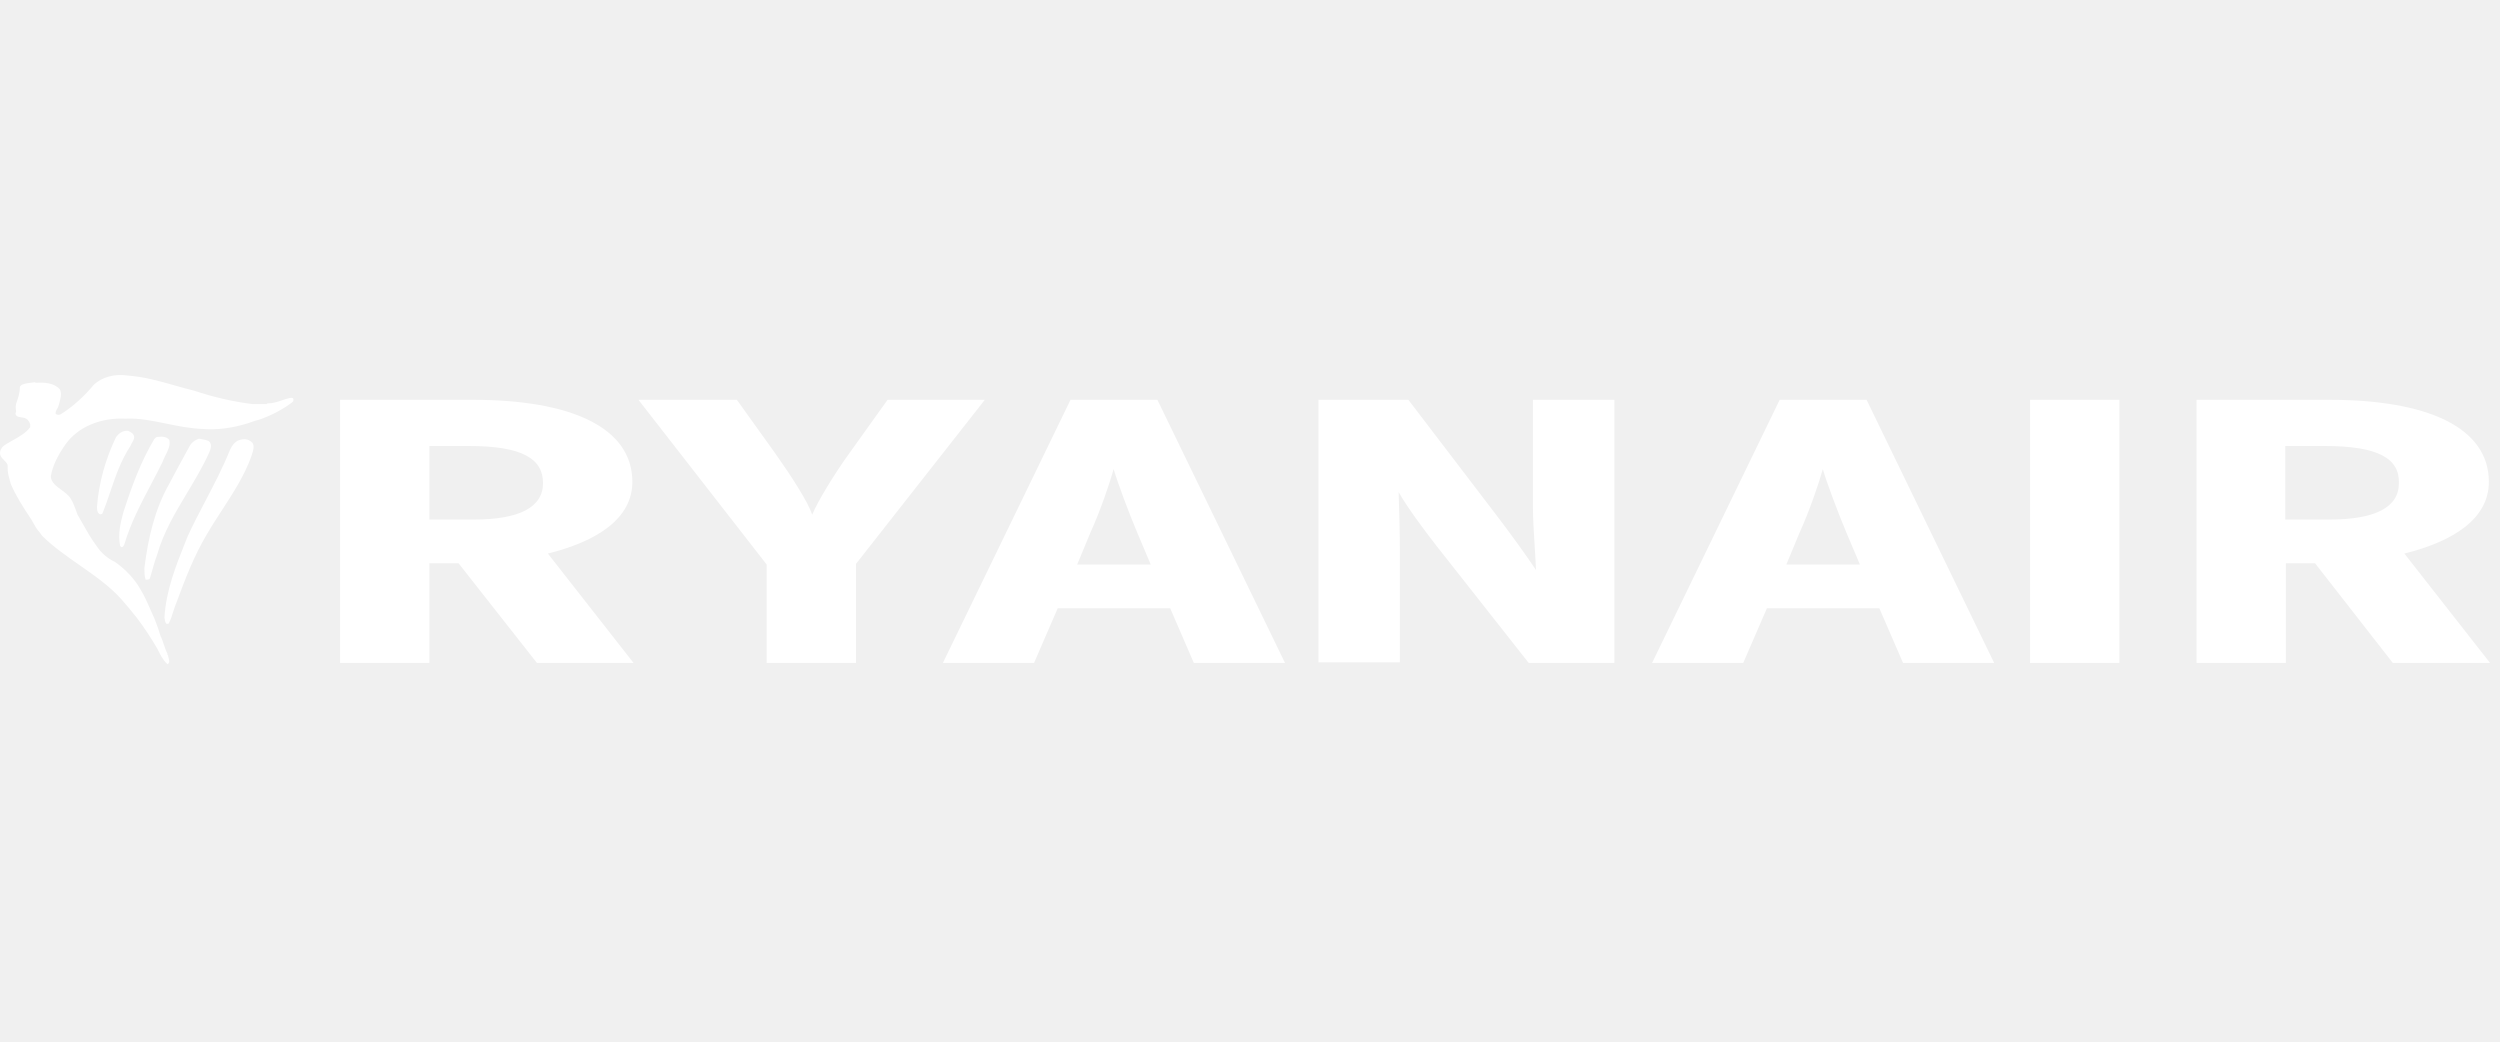
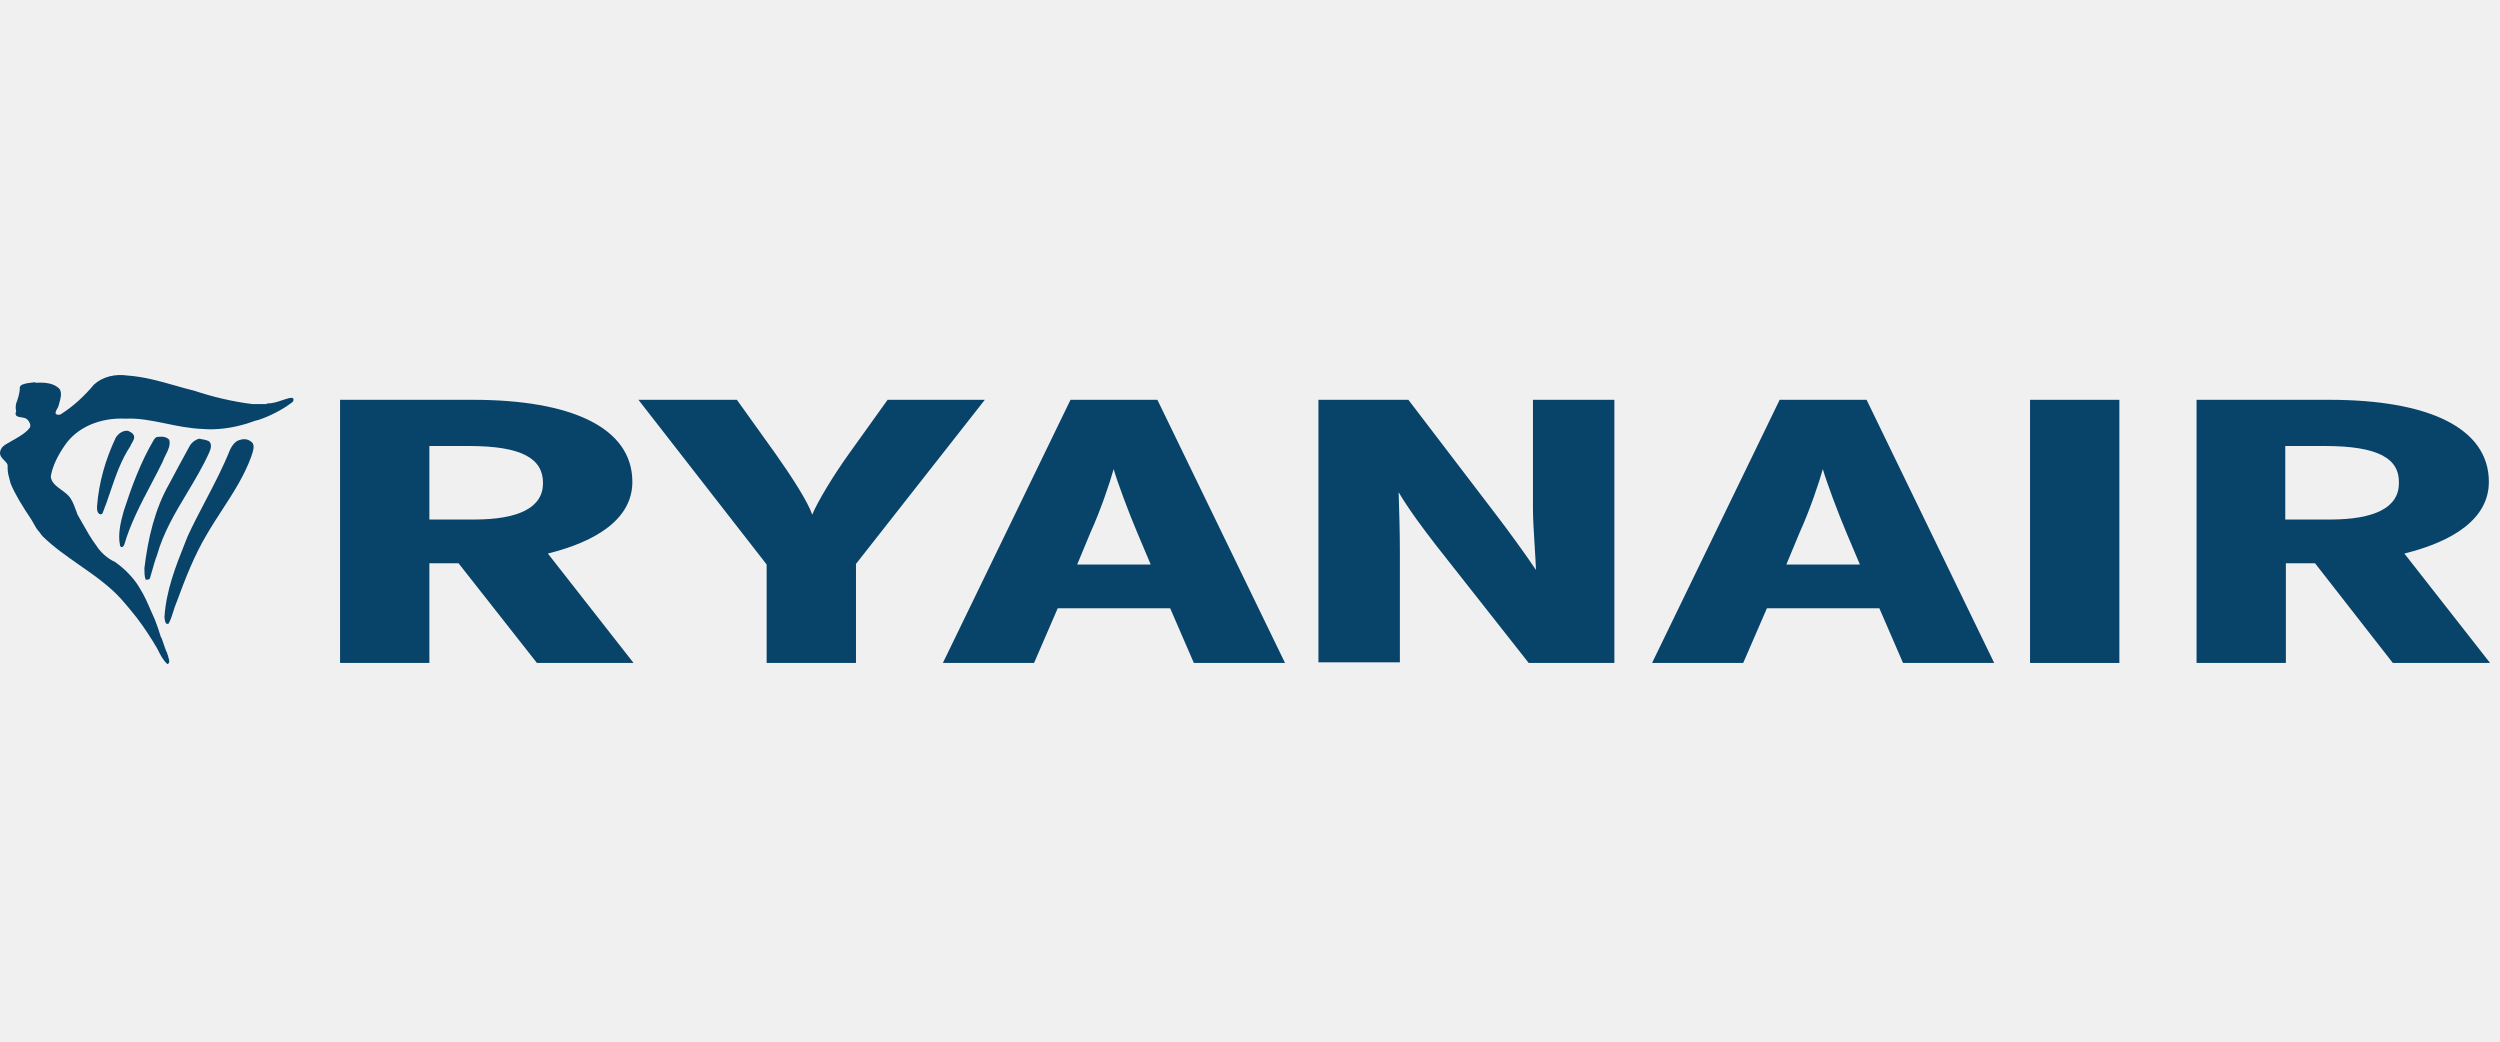
<svg xmlns="http://www.w3.org/2000/svg" width="120" height="50" viewBox="0 0 120 50" fill="none">
  <g clip-path="url(#clip0_767_43660)">
-     <path d="M9.322 18.754C10.197 19.046 11.16 19.279 12.123 19.396H12.793L12.823 19.366C13.087 19.366 13.302 19.293 13.524 19.218C13.645 19.177 13.768 19.135 13.902 19.104C13.908 19.104 13.916 19.103 13.927 19.101C13.973 19.096 14.053 19.086 14.077 19.133C14.106 19.221 14.077 19.279 13.989 19.337C13.523 19.687 12.939 19.979 12.414 20.154C12.31 20.171 12.206 20.209 12.096 20.249C12.021 20.277 11.943 20.305 11.86 20.329C11.189 20.533 10.46 20.65 9.731 20.591C9.098 20.565 8.514 20.444 7.952 20.328C7.297 20.193 6.67 20.064 6.026 20.096C4.859 20.037 3.722 20.475 3.109 21.379C2.788 21.846 2.526 22.342 2.438 22.867C2.455 23.157 2.702 23.337 2.951 23.519C3.127 23.648 3.304 23.777 3.401 23.946C3.516 24.131 3.595 24.352 3.667 24.552C3.685 24.605 3.704 24.656 3.722 24.704C3.802 24.841 3.88 24.979 3.958 25.118C4.164 25.484 4.372 25.854 4.626 26.192C4.83 26.513 5.151 26.805 5.53 26.98C6.026 27.33 6.464 27.796 6.726 28.263C6.927 28.585 7.073 28.92 7.22 29.26C7.287 29.413 7.354 29.567 7.426 29.721C7.543 30.013 7.63 30.276 7.718 30.567C7.736 30.585 7.743 30.603 7.752 30.628C7.758 30.644 7.765 30.662 7.776 30.684C7.805 30.762 7.831 30.84 7.857 30.917C7.909 31.073 7.961 31.229 8.039 31.384C8.021 31.402 8.035 31.419 8.049 31.437C8.059 31.448 8.068 31.46 8.068 31.472C8.068 31.506 8.081 31.548 8.094 31.592C8.126 31.699 8.162 31.818 8.039 31.88C7.826 31.694 7.686 31.411 7.575 31.186C7.564 31.164 7.553 31.142 7.543 31.122C7.251 30.626 6.93 30.13 6.551 29.634C6.318 29.342 6.084 29.051 5.822 28.759C5.255 28.129 4.534 27.626 3.813 27.123C3.198 26.694 2.582 26.264 2.059 25.755C2.015 25.711 1.979 25.66 1.942 25.609C1.906 25.558 1.869 25.506 1.826 25.463C1.746 25.367 1.683 25.253 1.619 25.137C1.566 25.041 1.512 24.942 1.447 24.85C1.097 24.325 0.746 23.771 0.513 23.217C0.499 23.162 0.484 23.108 0.469 23.053C0.419 22.873 0.367 22.689 0.367 22.488V22.371C0.378 22.274 0.297 22.193 0.208 22.104C0.057 21.953 -0.116 21.779 0.105 21.467C0.186 21.374 0.368 21.272 0.577 21.155C0.894 20.979 1.271 20.768 1.447 20.504C1.447 20.49 1.448 20.475 1.45 20.459C1.455 20.406 1.462 20.344 1.417 20.3C1.417 20.265 1.396 20.24 1.373 20.213C1.357 20.195 1.341 20.177 1.33 20.154C1.255 20.067 1.134 20.049 1.02 20.032C0.867 20.009 0.73 19.988 0.746 19.804C0.778 19.804 0.775 19.795 0.771 19.782C0.767 19.772 0.762 19.759 0.776 19.746C0.746 19.6 0.746 19.512 0.776 19.366C0.863 19.133 0.951 18.87 0.951 18.608C0.951 18.52 1.038 18.462 1.155 18.433C1.272 18.394 1.388 18.381 1.505 18.368C1.563 18.362 1.622 18.355 1.68 18.346L1.709 18.375C2.117 18.346 2.613 18.375 2.876 18.695C2.974 18.891 2.908 19.127 2.849 19.336C2.838 19.377 2.827 19.416 2.817 19.454C2.806 19.514 2.774 19.569 2.743 19.623C2.698 19.7 2.654 19.776 2.672 19.862C2.73 19.921 2.847 19.921 2.905 19.891C3.518 19.512 4.072 18.987 4.509 18.462C4.918 18.083 5.53 17.937 6.114 18.025C6.93 18.086 7.647 18.29 8.374 18.497C8.685 18.586 8.998 18.675 9.322 18.754Z" fill="white" />
-     <path fill-rule="evenodd" clip-rule="evenodd" d="M25.773 31.822L22.011 27.038H20.61V31.822H16.323V19.191H22.711C27.378 19.191 30.353 20.504 30.353 23.129C30.353 24.909 28.632 25.988 26.298 26.571L30.411 31.822H25.773ZM22.506 21.408H20.61V24.938H22.74C24.927 24.938 26.065 24.354 26.065 23.188C26.065 22.021 25.073 21.408 22.506 21.408Z" fill="white" />
-     <path d="M41.087 27.067V31.822H36.799V27.096L30.645 19.191H35.37L37.208 21.758C37.995 22.867 38.783 24.092 38.987 24.704C39.22 24.121 40.008 22.808 40.766 21.758L42.604 19.191H47.271L41.087 27.067Z" fill="white" />
-     <path fill-rule="evenodd" clip-rule="evenodd" d="M57.305 31.822L56.168 29.196H50.771L49.634 31.822H45.258L51.384 19.191H55.555L61.681 31.822H57.305ZM54.593 25.579C54.184 24.617 53.63 23.129 53.455 22.517C53.28 23.158 52.813 24.529 52.347 25.55L51.705 27.096H55.234L54.593 25.579Z" fill="white" />
-     <path d="M73.378 31.822L68.944 26.192C68.331 25.404 67.573 24.384 67.135 23.625C67.165 24.588 67.194 25.55 67.194 26.484V31.793H63.285V19.191H67.602L71.832 24.733C72.415 25.492 73.261 26.659 73.728 27.359C73.716 27.052 73.692 26.658 73.666 26.243C73.625 25.593 73.582 24.894 73.582 24.413V19.191H77.49V31.822H73.378Z" fill="white" />
-     <path fill-rule="evenodd" clip-rule="evenodd" d="M91.346 31.822L90.208 29.196H84.812L83.674 31.822H79.299L85.424 19.191H89.596L95.721 31.822H91.346ZM88.633 25.579C88.225 24.617 87.671 23.129 87.496 22.517C87.32 23.158 86.854 24.529 86.387 25.55L85.745 27.096H89.275L88.633 25.579Z" fill="white" />
-     <path d="M97.442 19.191H101.73V31.822H97.442V19.191Z" fill="white" />
-     <path fill-rule="evenodd" clip-rule="evenodd" d="M114.856 31.822L111.123 27.038H109.722V31.822H105.435V19.191H111.823C116.49 19.191 119.465 20.504 119.465 23.129C119.465 24.909 117.744 25.988 115.41 26.571L119.523 31.822H114.856ZM111.589 21.408H109.693V24.938H111.823C114.01 24.938 115.148 24.354 115.148 23.188C115.177 22.021 114.185 21.408 111.589 21.408Z" fill="white" />
-     <path d="M6.337 21.256C6.417 21.119 6.503 20.972 6.377 20.825C6.305 20.753 6.234 20.721 6.179 20.695C6.166 20.69 6.154 20.684 6.143 20.679C5.881 20.65 5.677 20.825 5.56 21C5.064 22.05 4.743 23.158 4.656 24.325C4.656 24.442 4.656 24.588 4.772 24.675C4.831 24.704 4.889 24.675 4.918 24.646C5.058 24.301 5.177 23.95 5.296 23.599C5.549 22.852 5.803 22.103 6.26 21.408C6.276 21.359 6.306 21.308 6.337 21.256Z" fill="white" />
-     <path d="M7.952 21.84C8.069 21.607 8.187 21.375 8.127 21.116C8.01 20.971 7.806 20.941 7.573 20.971C7.503 20.971 7.471 21.007 7.431 21.051C7.421 21.063 7.41 21.075 7.398 21.087C6.756 22.166 6.318 23.362 5.939 24.529C5.793 25.054 5.647 25.638 5.764 26.192C5.793 26.25 5.822 26.279 5.881 26.25C5.91 26.25 5.939 26.192 5.968 26.134C6.263 25.124 6.754 24.191 7.246 23.256C7.436 22.895 7.627 22.533 7.806 22.166C7.843 22.055 7.898 21.948 7.952 21.84Z" fill="white" />
-     <path d="M10.052 21.7C10.11 21.554 10.198 21.321 10.023 21.175C9.906 21.116 9.731 21.087 9.556 21.058C9.352 21.116 9.177 21.262 9.089 21.437C8.769 22.021 8.448 22.604 8.127 23.217C7.427 24.442 7.106 25.842 6.931 27.271C6.931 27.446 6.931 27.65 6.989 27.825C7.077 27.825 7.164 27.825 7.193 27.767C7.232 27.641 7.268 27.514 7.304 27.388C7.375 27.135 7.446 26.882 7.543 26.629C7.841 25.563 8.41 24.612 8.982 23.657C9.365 23.018 9.748 22.378 10.052 21.7Z" fill="white" />
-     <path d="M12.1 21.792C12.157 21.617 12.219 21.43 12.123 21.262C11.977 21.116 11.802 21.029 11.51 21.116C11.277 21.175 11.131 21.408 11.044 21.583C10.703 22.434 10.283 23.236 9.865 24.035C9.566 24.604 9.269 25.172 9.002 25.754C8.965 25.848 8.928 25.941 8.891 26.034C8.43 27.192 7.974 28.338 7.893 29.634C7.902 29.66 7.906 29.691 7.909 29.725C7.918 29.803 7.928 29.893 8.01 29.955C8.025 29.94 8.047 29.94 8.065 29.94C8.083 29.94 8.098 29.94 8.098 29.925C8.196 29.746 8.257 29.547 8.318 29.351C8.366 29.198 8.413 29.046 8.477 28.905C8.885 27.796 9.323 26.659 9.935 25.638C10.167 25.239 10.417 24.855 10.665 24.473C11.198 23.652 11.726 22.839 12.065 21.904C12.075 21.867 12.087 21.83 12.1 21.792Z" fill="white" />
+     <path d="M9.322 18.754C10.197 19.046 11.16 19.279 12.123 19.396H12.793L12.823 19.366C13.087 19.366 13.302 19.293 13.524 19.218C13.645 19.177 13.768 19.135 13.902 19.104C13.908 19.104 13.916 19.103 13.927 19.101C13.973 19.096 14.053 19.086 14.077 19.133C14.106 19.221 14.077 19.279 13.989 19.337C13.523 19.687 12.939 19.979 12.414 20.154C12.31 20.171 12.206 20.209 12.096 20.249C12.021 20.277 11.943 20.305 11.86 20.329C11.189 20.533 10.46 20.65 9.731 20.591C9.098 20.565 8.514 20.444 7.952 20.328C7.297 20.193 6.67 20.064 6.026 20.096C4.859 20.037 3.722 20.475 3.109 21.379C2.788 21.846 2.526 22.342 2.438 22.867C2.455 23.157 2.702 23.337 2.951 23.519C3.127 23.648 3.304 23.777 3.401 23.946C3.516 24.131 3.595 24.352 3.667 24.552C3.685 24.605 3.704 24.656 3.722 24.704C3.802 24.841 3.88 24.979 3.958 25.118C4.164 25.484 4.372 25.854 4.626 26.192C4.83 26.513 5.151 26.805 5.53 26.98C6.026 27.33 6.464 27.796 6.726 28.263C6.927 28.585 7.073 28.92 7.22 29.26C7.287 29.413 7.354 29.567 7.426 29.721C7.543 30.013 7.63 30.276 7.718 30.567C7.736 30.585 7.743 30.603 7.752 30.628C7.758 30.644 7.765 30.662 7.776 30.684C7.805 30.762 7.831 30.84 7.857 30.917C7.909 31.073 7.961 31.229 8.039 31.384C8.021 31.402 8.035 31.419 8.049 31.437C8.059 31.448 8.068 31.46 8.068 31.472C8.068 31.506 8.081 31.548 8.094 31.592C8.126 31.699 8.162 31.818 8.039 31.88C7.826 31.694 7.686 31.411 7.575 31.186C7.564 31.164 7.553 31.142 7.543 31.122C7.251 30.626 6.93 30.13 6.551 29.634C6.318 29.342 6.084 29.051 5.822 28.759C5.255 28.129 4.534 27.626 3.813 27.123C3.198 26.694 2.582 26.264 2.059 25.755C2.015 25.711 1.979 25.66 1.942 25.609C1.906 25.558 1.869 25.506 1.826 25.463C1.746 25.367 1.683 25.253 1.619 25.137C1.566 25.041 1.512 24.942 1.447 24.85C1.097 24.325 0.746 23.771 0.513 23.217C0.499 23.162 0.484 23.108 0.469 23.053C0.419 22.873 0.367 22.689 0.367 22.488V22.371C0.378 22.274 0.297 22.193 0.208 22.104C0.057 21.953 -0.116 21.779 0.105 21.467C0.186 21.374 0.368 21.272 0.577 21.155C0.894 20.979 1.271 20.768 1.447 20.504C1.447 20.49 1.448 20.475 1.45 20.459C1.455 20.406 1.462 20.344 1.417 20.3C1.417 20.265 1.396 20.24 1.373 20.213C1.357 20.195 1.341 20.177 1.33 20.154C1.255 20.067 1.134 20.049 1.02 20.032C0.867 20.009 0.73 19.988 0.746 19.804C0.778 19.804 0.775 19.795 0.771 19.782C0.767 19.772 0.762 19.759 0.776 19.746C0.746 19.6 0.746 19.512 0.776 19.366C0.863 19.133 0.951 18.87 0.951 18.608C0.951 18.52 1.038 18.462 1.155 18.433C1.272 18.394 1.388 18.381 1.505 18.368C1.563 18.362 1.622 18.355 1.68 18.346L1.709 18.375C2.117 18.346 2.613 18.375 2.876 18.695C2.974 18.891 2.908 19.127 2.849 19.336C2.838 19.377 2.827 19.416 2.817 19.454C2.806 19.514 2.774 19.569 2.743 19.623C2.698 19.7 2.654 19.776 2.672 19.862C2.73 19.921 2.847 19.921 2.905 19.891C3.518 19.512 4.072 18.987 4.509 18.462C4.918 18.083 5.53 17.937 6.114 18.025C6.93 18.086 7.647 18.29 8.374 18.497C8.685 18.586 8.998 18.675 9.322 18.754Z" fill="#08436A" />
+     <path fill-rule="evenodd" clip-rule="evenodd" d="M25.773 31.822L22.011 27.038H20.61V31.822H16.323V19.191H22.711C27.378 19.191 30.353 20.504 30.353 23.129C30.353 24.909 28.632 25.988 26.298 26.571L30.411 31.822H25.773ZM22.506 21.408H20.61V24.938H22.74C24.927 24.938 26.065 24.354 26.065 23.188C26.065 22.021 25.073 21.408 22.506 21.408Z" fill="#08436A" />
+     <path d="M41.087 27.067V31.822H36.799V27.096L30.645 19.191H35.37L37.208 21.758C37.995 22.867 38.783 24.092 38.987 24.704C39.22 24.121 40.008 22.808 40.766 21.758L42.604 19.191H47.271L41.087 27.067Z" fill="#08436A" />
+     <path fill-rule="evenodd" clip-rule="evenodd" d="M57.305 31.822L56.168 29.196H50.771L49.634 31.822H45.258L51.384 19.191H55.555L61.681 31.822H57.305ZM54.593 25.579C54.184 24.617 53.63 23.129 53.455 22.517C53.28 23.158 52.813 24.529 52.347 25.55L51.705 27.096H55.234L54.593 25.579Z" fill="#08436A" />
+     <path d="M73.378 31.822L68.944 26.192C68.331 25.404 67.573 24.384 67.135 23.625C67.165 24.588 67.194 25.55 67.194 26.484V31.793H63.285V19.191H67.602L71.832 24.733C72.415 25.492 73.261 26.659 73.728 27.359C73.716 27.052 73.692 26.658 73.666 26.243C73.625 25.593 73.582 24.894 73.582 24.413V19.191H77.49V31.822H73.378Z" fill="#08436A" />
+     <path fill-rule="evenodd" clip-rule="evenodd" d="M91.346 31.822L90.208 29.196H84.812L83.674 31.822H79.299L85.424 19.191H89.596L95.721 31.822H91.346ZM88.633 25.579C88.225 24.617 87.671 23.129 87.496 22.517C87.32 23.158 86.854 24.529 86.387 25.55L85.745 27.096H89.275L88.633 25.579Z" fill="#08436A" />
+     <path d="M97.442 19.191H101.73V31.822H97.442V19.191Z" fill="#08436A" />
+     <path fill-rule="evenodd" clip-rule="evenodd" d="M114.856 31.822L111.123 27.038H109.722V31.822H105.435V19.191H111.823C116.49 19.191 119.465 20.504 119.465 23.129C119.465 24.909 117.744 25.988 115.41 26.571L119.523 31.822H114.856ZM111.589 21.408H109.693V24.938H111.823C114.01 24.938 115.148 24.354 115.148 23.188C115.177 22.021 114.185 21.408 111.589 21.408Z" fill="#08436A" />
+     <path d="M6.337 21.256C6.417 21.119 6.503 20.972 6.377 20.825C6.305 20.753 6.234 20.721 6.179 20.695C6.166 20.69 6.154 20.684 6.143 20.679C5.881 20.65 5.677 20.825 5.56 21C5.064 22.05 4.743 23.158 4.656 24.325C4.656 24.442 4.656 24.588 4.772 24.675C4.831 24.704 4.889 24.675 4.918 24.646C5.058 24.301 5.177 23.95 5.296 23.599C5.549 22.852 5.803 22.103 6.26 21.408C6.276 21.359 6.306 21.308 6.337 21.256Z" fill="#08436A" />
+     <path d="M7.952 21.84C8.069 21.607 8.187 21.375 8.127 21.116C8.01 20.971 7.806 20.941 7.573 20.971C7.503 20.971 7.471 21.007 7.431 21.051C7.421 21.063 7.41 21.075 7.398 21.087C6.756 22.166 6.318 23.362 5.939 24.529C5.793 25.054 5.647 25.638 5.764 26.192C5.793 26.25 5.822 26.279 5.881 26.25C5.91 26.25 5.939 26.192 5.968 26.134C6.263 25.124 6.754 24.191 7.246 23.256C7.436 22.895 7.627 22.533 7.806 22.166C7.843 22.055 7.898 21.948 7.952 21.84Z" fill="#08436A" />
+     <path d="M10.052 21.7C10.11 21.554 10.198 21.321 10.023 21.175C9.906 21.116 9.731 21.087 9.556 21.058C9.352 21.116 9.177 21.262 9.089 21.437C8.769 22.021 8.448 22.604 8.127 23.217C7.427 24.442 7.106 25.842 6.931 27.271C6.931 27.446 6.931 27.65 6.989 27.825C7.077 27.825 7.164 27.825 7.193 27.767C7.232 27.641 7.268 27.514 7.304 27.388C7.375 27.135 7.446 26.882 7.543 26.629C7.841 25.563 8.41 24.612 8.982 23.657C9.365 23.018 9.748 22.378 10.052 21.7Z" fill="#08436A" />
+     <path d="M12.1 21.792C12.157 21.617 12.219 21.43 12.123 21.262C11.977 21.116 11.802 21.029 11.51 21.116C11.277 21.175 11.131 21.408 11.044 21.583C10.703 22.434 10.283 23.236 9.865 24.035C9.566 24.604 9.269 25.172 9.002 25.754C8.965 25.848 8.928 25.941 8.891 26.034C8.43 27.192 7.974 28.338 7.893 29.634C7.902 29.66 7.906 29.691 7.909 29.725C7.918 29.803 7.928 29.893 8.01 29.955C8.025 29.94 8.047 29.94 8.065 29.94C8.083 29.94 8.098 29.94 8.098 29.925C8.196 29.746 8.257 29.547 8.318 29.351C8.366 29.198 8.413 29.046 8.477 28.905C8.885 27.796 9.323 26.659 9.935 25.638C10.167 25.239 10.417 24.855 10.665 24.473C11.198 23.652 11.726 22.839 12.065 21.904C12.075 21.867 12.087 21.83 12.1 21.792Z" fill="#08436A" />
  </g>
  <defs>
    <clipPath id="clip0_767_43660">
-       <rect width="120" height="50" fill="white" />
+       <rect width="120" height="50" fill="#08436A" />
    </clipPath>
  </defs>
</svg>
